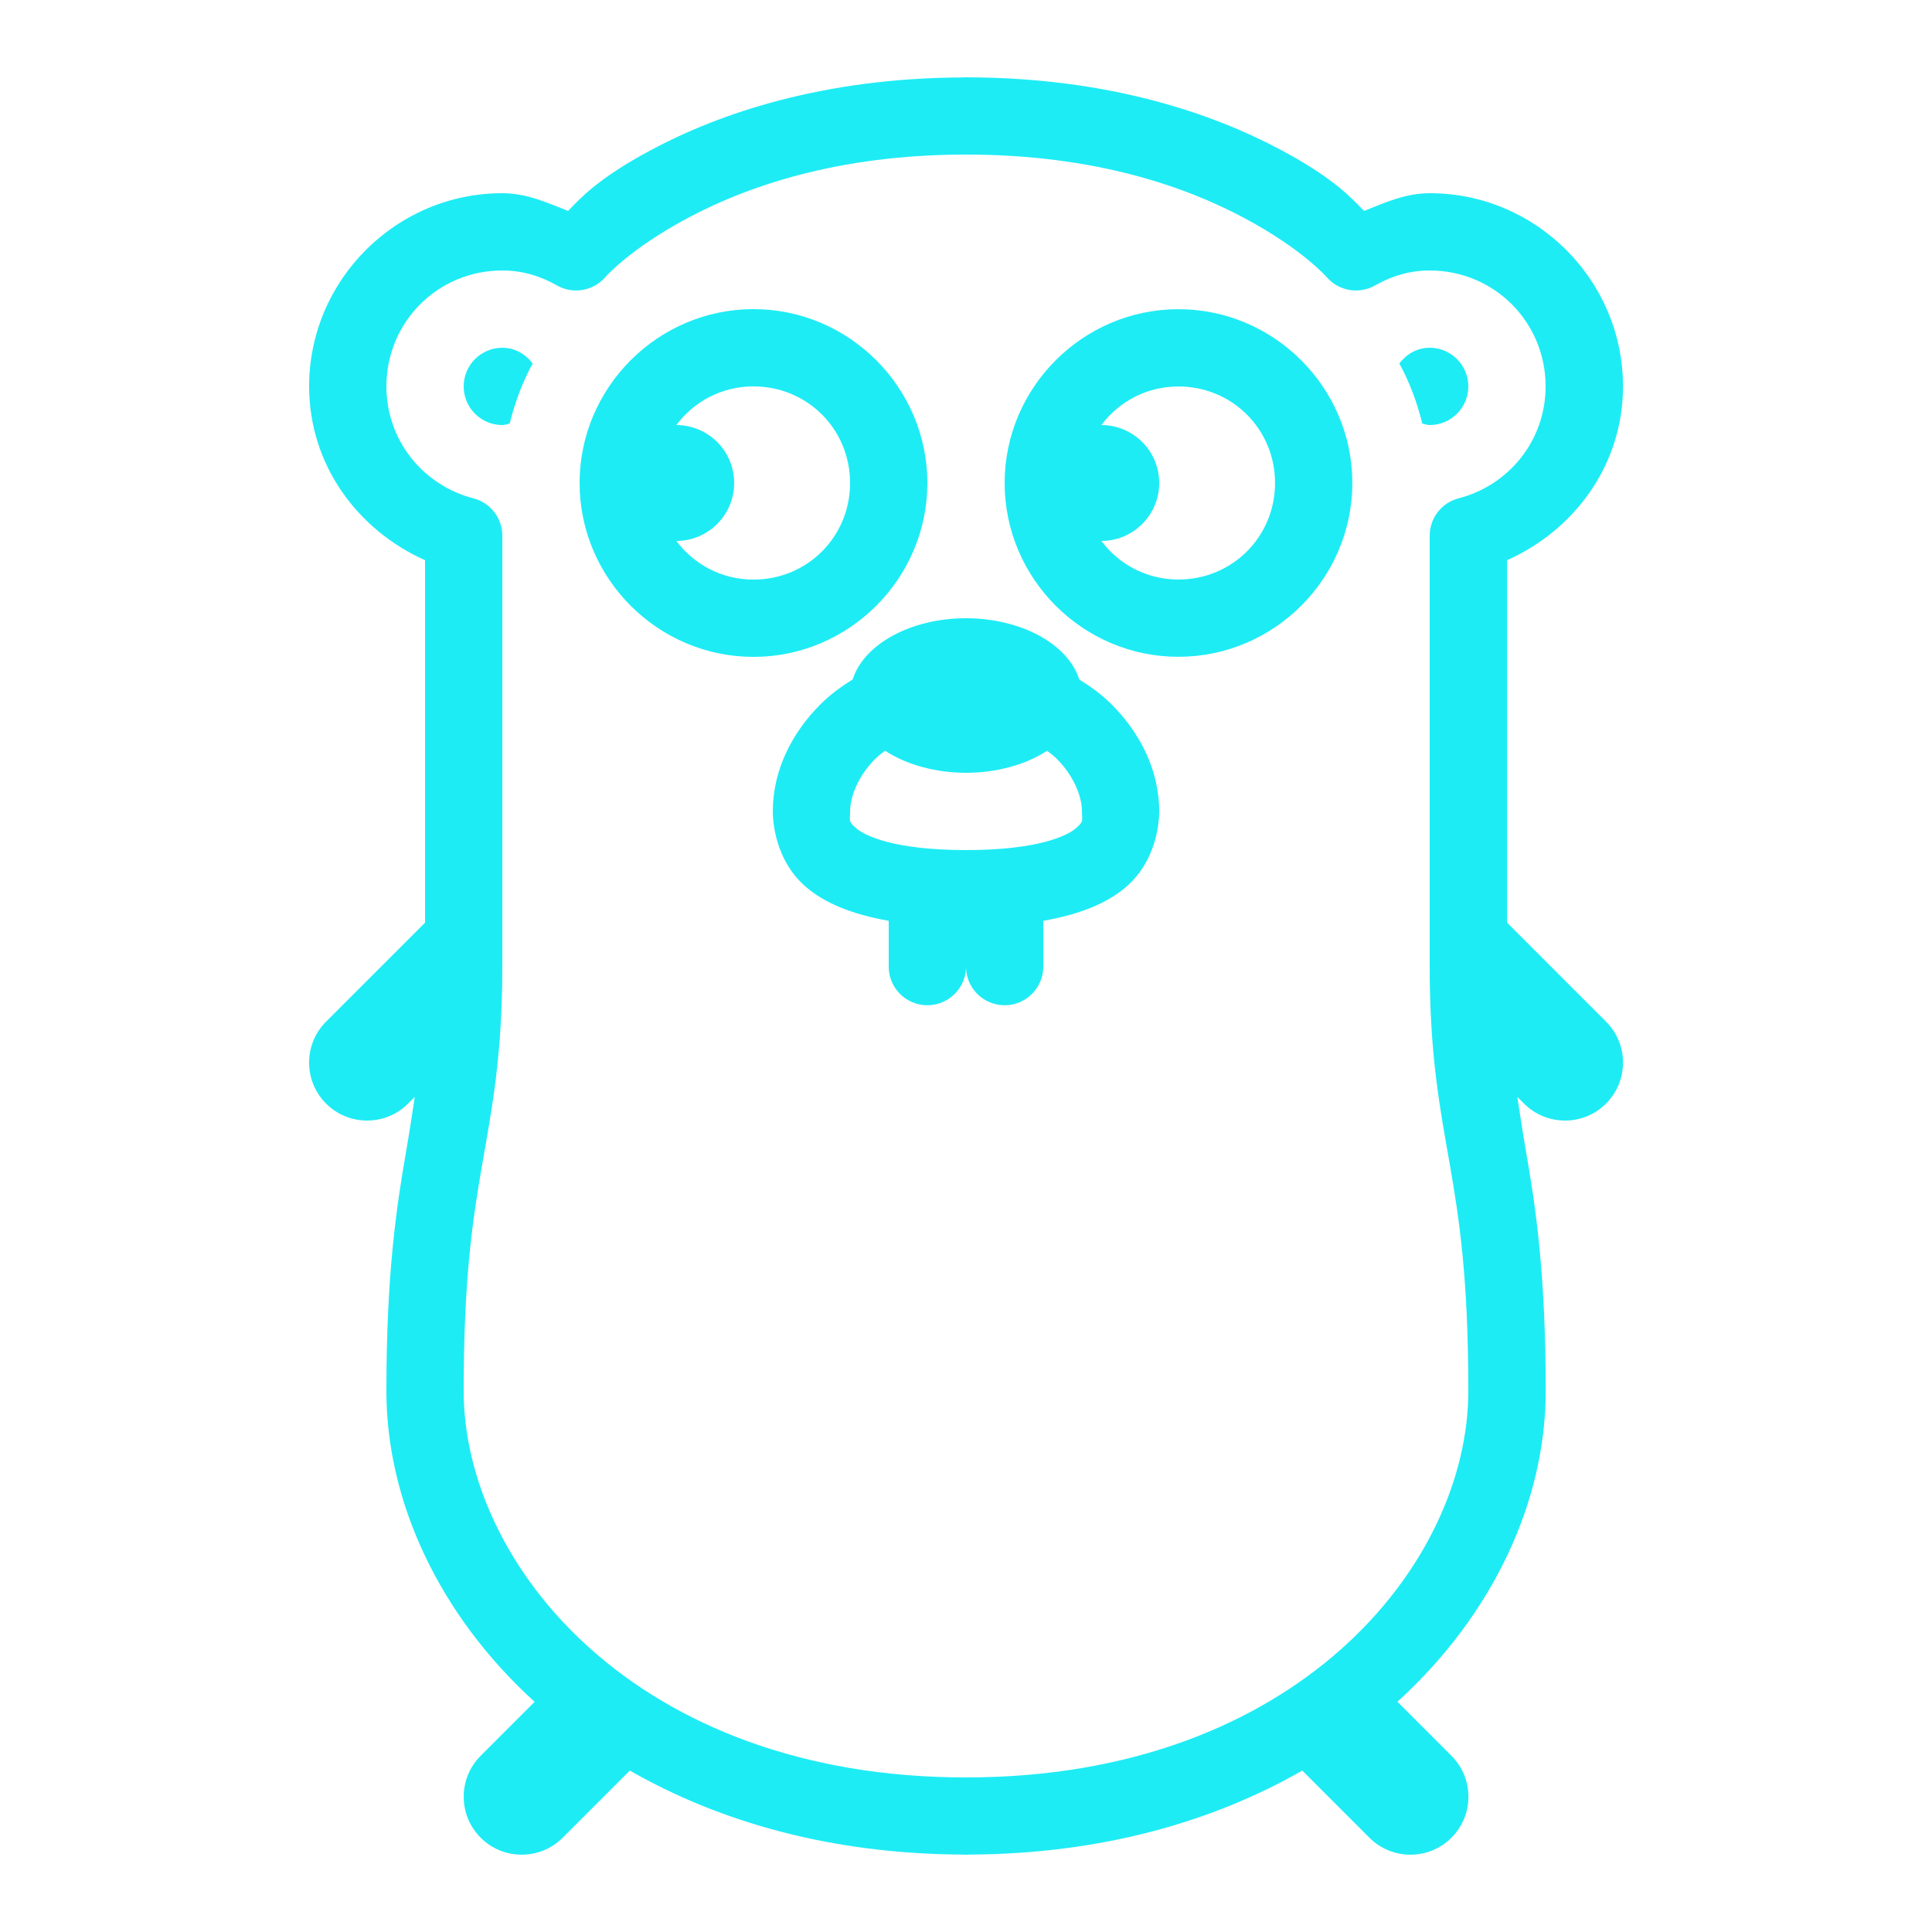
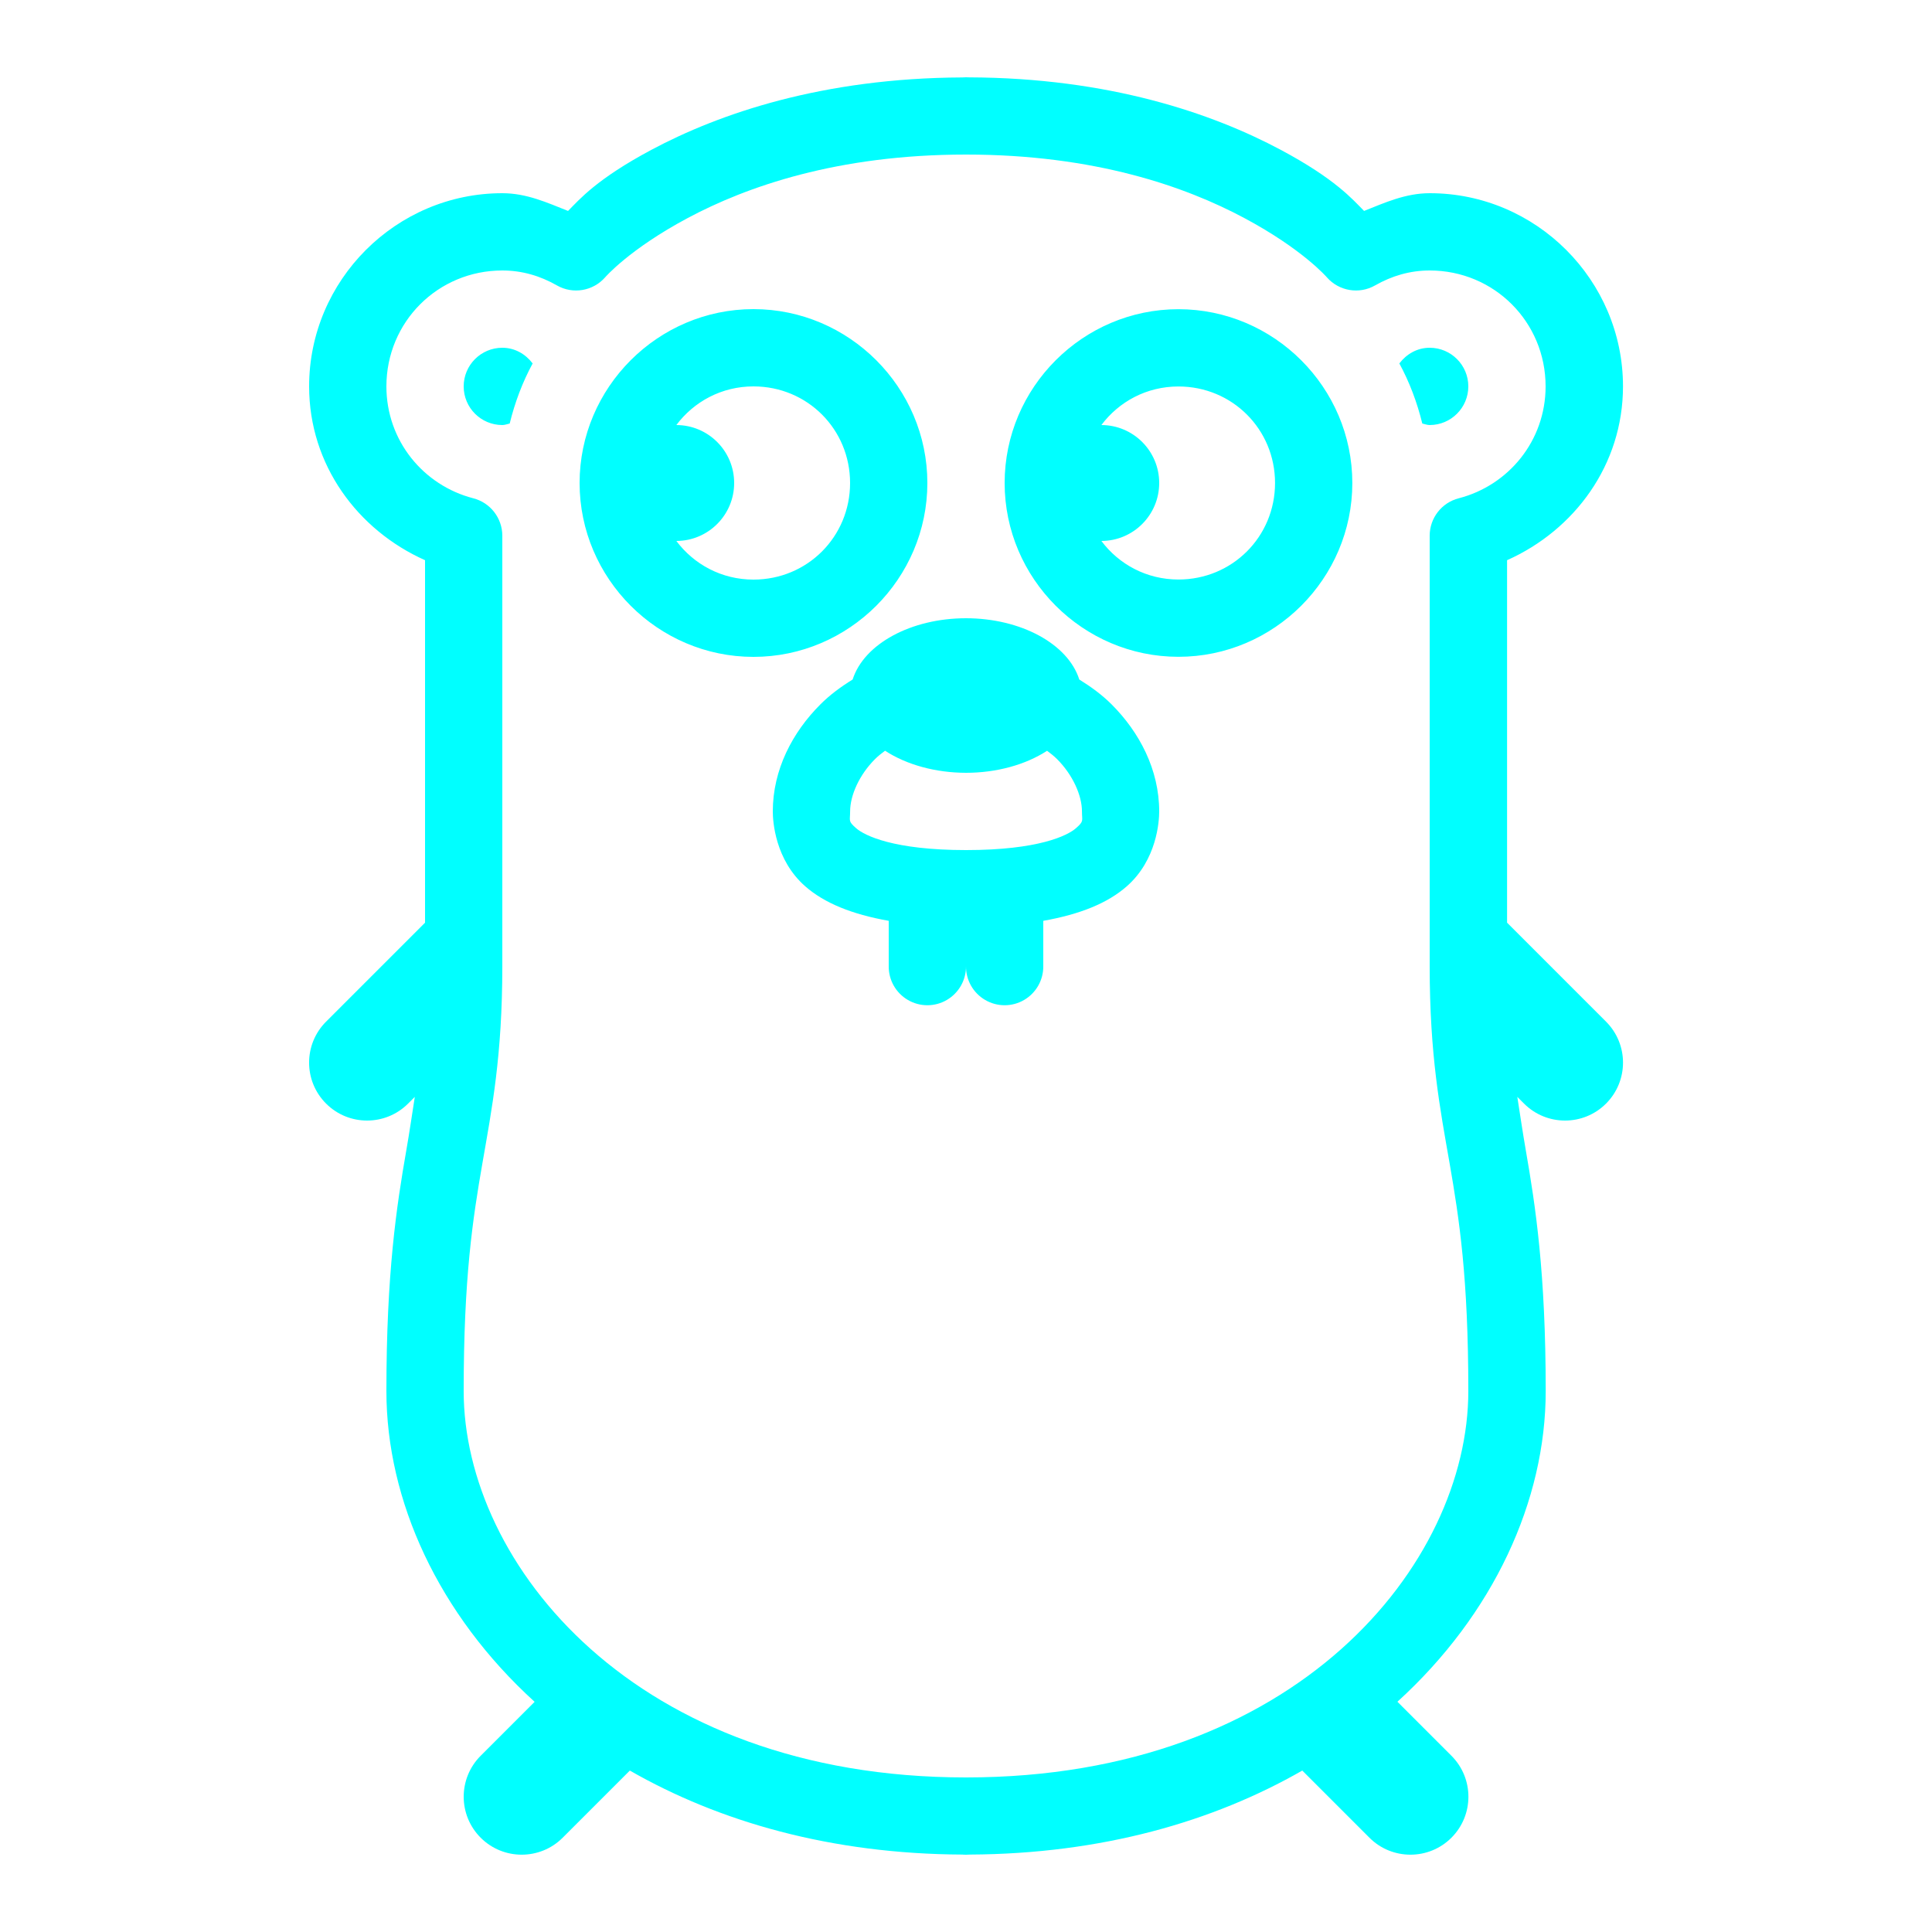
<svg xmlns="http://www.w3.org/2000/svg" viewBox="0,0,256,256" width="50px" height="50px" fill-rule="nonzero">
-   <g fill="#1decf5" fill-rule="nonzero" stroke="none" stroke-width="1" stroke-linecap="butt" stroke-linejoin="miter" stroke-miterlimit="10" stroke-dasharray="" stroke-dashoffset="0" font-family="none" font-weight="none" font-size="none" text-anchor="none" style="mix-blend-mode: normal">
+   <g fill="#00ffff" fill-rule="nonzero" stroke="none" stroke-width="1" stroke-linecap="butt" stroke-linejoin="miter" stroke-miterlimit="10" stroke-dasharray="" stroke-dashoffset="0" font-family="none" font-weight="none" font-size="none" text-anchor="none" style="mix-blend-mode: normal">
    <g transform="scale(5.12,5.12)">
      <path d="M25,2c-0.033,-0 -0.066,0.001 -0.1,0.004c-3.615,0.017 -6.28,0.933 -8.041,1.873c-1.42,0.758 -1.864,1.286 -2.158,1.582c-0.541,-0.215 -1.074,-0.459 -1.701,-0.459c-2.75,0 -5,2.25 -5,5c0,2.028 1.253,3.718 3,4.498v9.381l-2.561,2.561c-0.586,0.586 -0.586,1.535 0,2.121c0.293,0.293 0.677,0.439 1.061,0.439c0.384,0 0.768,-0.146 1.061,-0.439l0.174,-0.174c-0.071,0.454 -0.136,0.905 -0.219,1.379c-0.253,1.452 -0.516,3.179 -0.516,6.234c0,2.838 1.348,5.781 3.836,8.043l-1.396,1.396c-0.586,0.586 -0.586,1.535 0,2.121c0.293,0.293 0.677,0.439 1.061,0.439c0.384,0 0.769,-0.146 1.061,-0.439l1.738,-1.738c2.312,1.325 5.204,2.159 8.613,2.174c0.006,0.001 0.012,0.001 0.018,0.002c0.024,0 0.046,0.002 0.07,0.002c0.034,0 0.068,-0.001 0.102,-0.004c3.403,-0.017 6.291,-0.851 8.6,-2.174l1.738,1.738c0.292,0.293 0.677,0.439 1.061,0.439c0.384,0 0.768,-0.146 1.061,-0.439c0.586,-0.586 0.586,-1.535 0,-2.121l-1.398,-1.398c2.487,-2.262 3.838,-5.204 3.838,-8.041c0,-3.056 -0.263,-4.783 -0.516,-6.234c-0.082,-0.474 -0.148,-0.925 -0.219,-1.379l0.174,0.174c0.293,0.293 0.677,0.439 1.061,0.439c0.384,0 0.768,-0.146 1.061,-0.439c0.586,-0.586 0.586,-1.535 0,-2.121l-2.561,-2.561v-9.381c1.747,-0.78 3,-2.47 3,-4.498c0,-2.75 -2.25,-5 -5,-5c-0.627,0 -1.16,0.244 -1.701,0.459c-0.294,-0.296 -0.738,-0.824 -2.158,-1.582c-1.766,-0.942 -4.44,-1.863 -8.07,-1.875c-0.023,-0.001 -0.047,-0.002 -0.07,-0.002zM25,4c3.332,0 5.681,0.83 7.199,1.641c1.518,0.81 2.141,1.537 2.141,1.537c0.313,0.356 0.834,0.444 1.246,0.209c0.432,-0.246 0.902,-0.387 1.414,-0.387c1.668,0 3,1.332 3,3c0,1.405 -0.957,2.563 -2.25,2.896c-0.441,0.114 -0.749,0.511 -0.75,0.967v11.137c0,2.325 0.268,3.686 0.516,5.109c0.247,1.423 0.484,2.946 0.484,5.891c0,4.472 -4.435,10 -13,10c-8.565,0 -13,-5.528 -13,-10c0,-2.944 0.237,-4.468 0.484,-5.891c0.247,-1.423 0.516,-2.785 0.516,-5.109v-11.137c-0.001,-0.455 -0.309,-0.853 -0.75,-0.967c-1.293,-0.334 -2.25,-1.491 -2.25,-2.896c0,-1.668 1.332,-3 3,-3c0.512,0 0.982,0.14 1.414,0.387c0.412,0.235 0.933,0.147 1.246,-0.209c0,0 0.623,-0.727 2.141,-1.537c1.518,-0.81 3.867,-1.641 7.199,-1.641zM19.5,8c-2.473,0 -4.5,2.027 -4.5,4.5c0,2.473 2.027,4.5 4.5,4.5c2.473,0 4.5,-2.027 4.5,-4.5c0,-2.473 -2.027,-4.5 -4.5,-4.5zM30.498,8.002c-2.473,0 -4.498,2.025 -4.498,4.498c0,2.473 2.025,4.498 4.498,4.498c2.473,0 4.5,-2.025 4.5,-4.498c0,-2.473 -2.027,-4.498 -4.5,-4.498zM13,9c-0.552,0 -1,0.448 -1,1c0,0.552 0.448,1 1,1c0.068,0 0.127,-0.026 0.191,-0.039c0.134,-0.547 0.331,-1.071 0.594,-1.555c-0.183,-0.241 -0.459,-0.406 -0.785,-0.406zM37,9c-0.326,0 -0.602,0.165 -0.785,0.406c0.263,0.484 0.46,1.008 0.594,1.555c0.064,0.013 0.123,0.039 0.191,0.039c0.552,0 1,-0.448 1,-1c0,-0.552 -0.448,-1 -1,-1zM19.5,10c1.393,0 2.5,1.107 2.5,2.5c0,1.393 -1.107,2.5 -2.5,2.5c-0.824,0 -1.542,-0.394 -1.996,-1c0.827,-0.002 1.496,-0.673 1.496,-1.5c0,-0.827 -0.669,-1.498 -1.496,-1.5c0.454,-0.606 1.172,-1 1.996,-1zM30.498,10.002c1.392,0 2.5,1.106 2.5,2.498c0,1.392 -1.108,2.498 -2.5,2.498c-0.824,0 -1.541,-0.393 -1.994,-0.998c0.827,-0.002 1.496,-0.673 1.496,-1.5c0,-0.827 -0.669,-1.498 -1.496,-1.5c0.453,-0.605 1.17,-0.998 1.994,-0.998zM25,16c-1.417,0 -2.64,0.662 -2.934,1.586c-0.302,0.186 -0.588,0.396 -0.836,0.645c-0.72,0.72 -1.23,1.686 -1.23,2.77c0,0.25 0.058,1.253 0.842,1.939c0.492,0.43 1.2,0.721 2.158,0.891v1.17c-0.005,0.361 0.184,0.696 0.496,0.878c0.311,0.182 0.697,0.182 1.008,0c0.311,-0.182 0.501,-0.517 0.496,-0.878c-0.005,0.361 0.184,0.696 0.496,0.878c0.311,0.182 0.697,0.182 1.008,0c0.311,-0.182 0.501,-0.517 0.496,-0.878v-1.17c0.958,-0.17 1.667,-0.46 2.158,-0.891c0.784,-0.686 0.842,-1.689 0.842,-1.939c0,-1.083 -0.511,-2.05 -1.23,-2.77c-0.249,-0.249 -0.536,-0.458 -0.838,-0.645c-0.293,-0.924 -1.515,-1.585 -2.932,-1.586zM22.904,19.428c0.56,0.366 1.312,0.571 2.096,0.572c0.784,-0 1.537,-0.205 2.098,-0.57c0.089,0.067 0.177,0.134 0.258,0.215c0.405,0.405 0.645,0.939 0.645,1.355c0,0.25 0.058,0.247 -0.158,0.436c-0.216,0.189 -0.967,0.564 -2.842,0.564c-1.875,0 -2.626,-0.376 -2.842,-0.564c-0.216,-0.189 -0.158,-0.186 -0.158,-0.436c0,-0.417 0.239,-0.95 0.645,-1.355c0.081,-0.081 0.17,-0.15 0.26,-0.217z" />
    </g>
  </g>
</svg>
